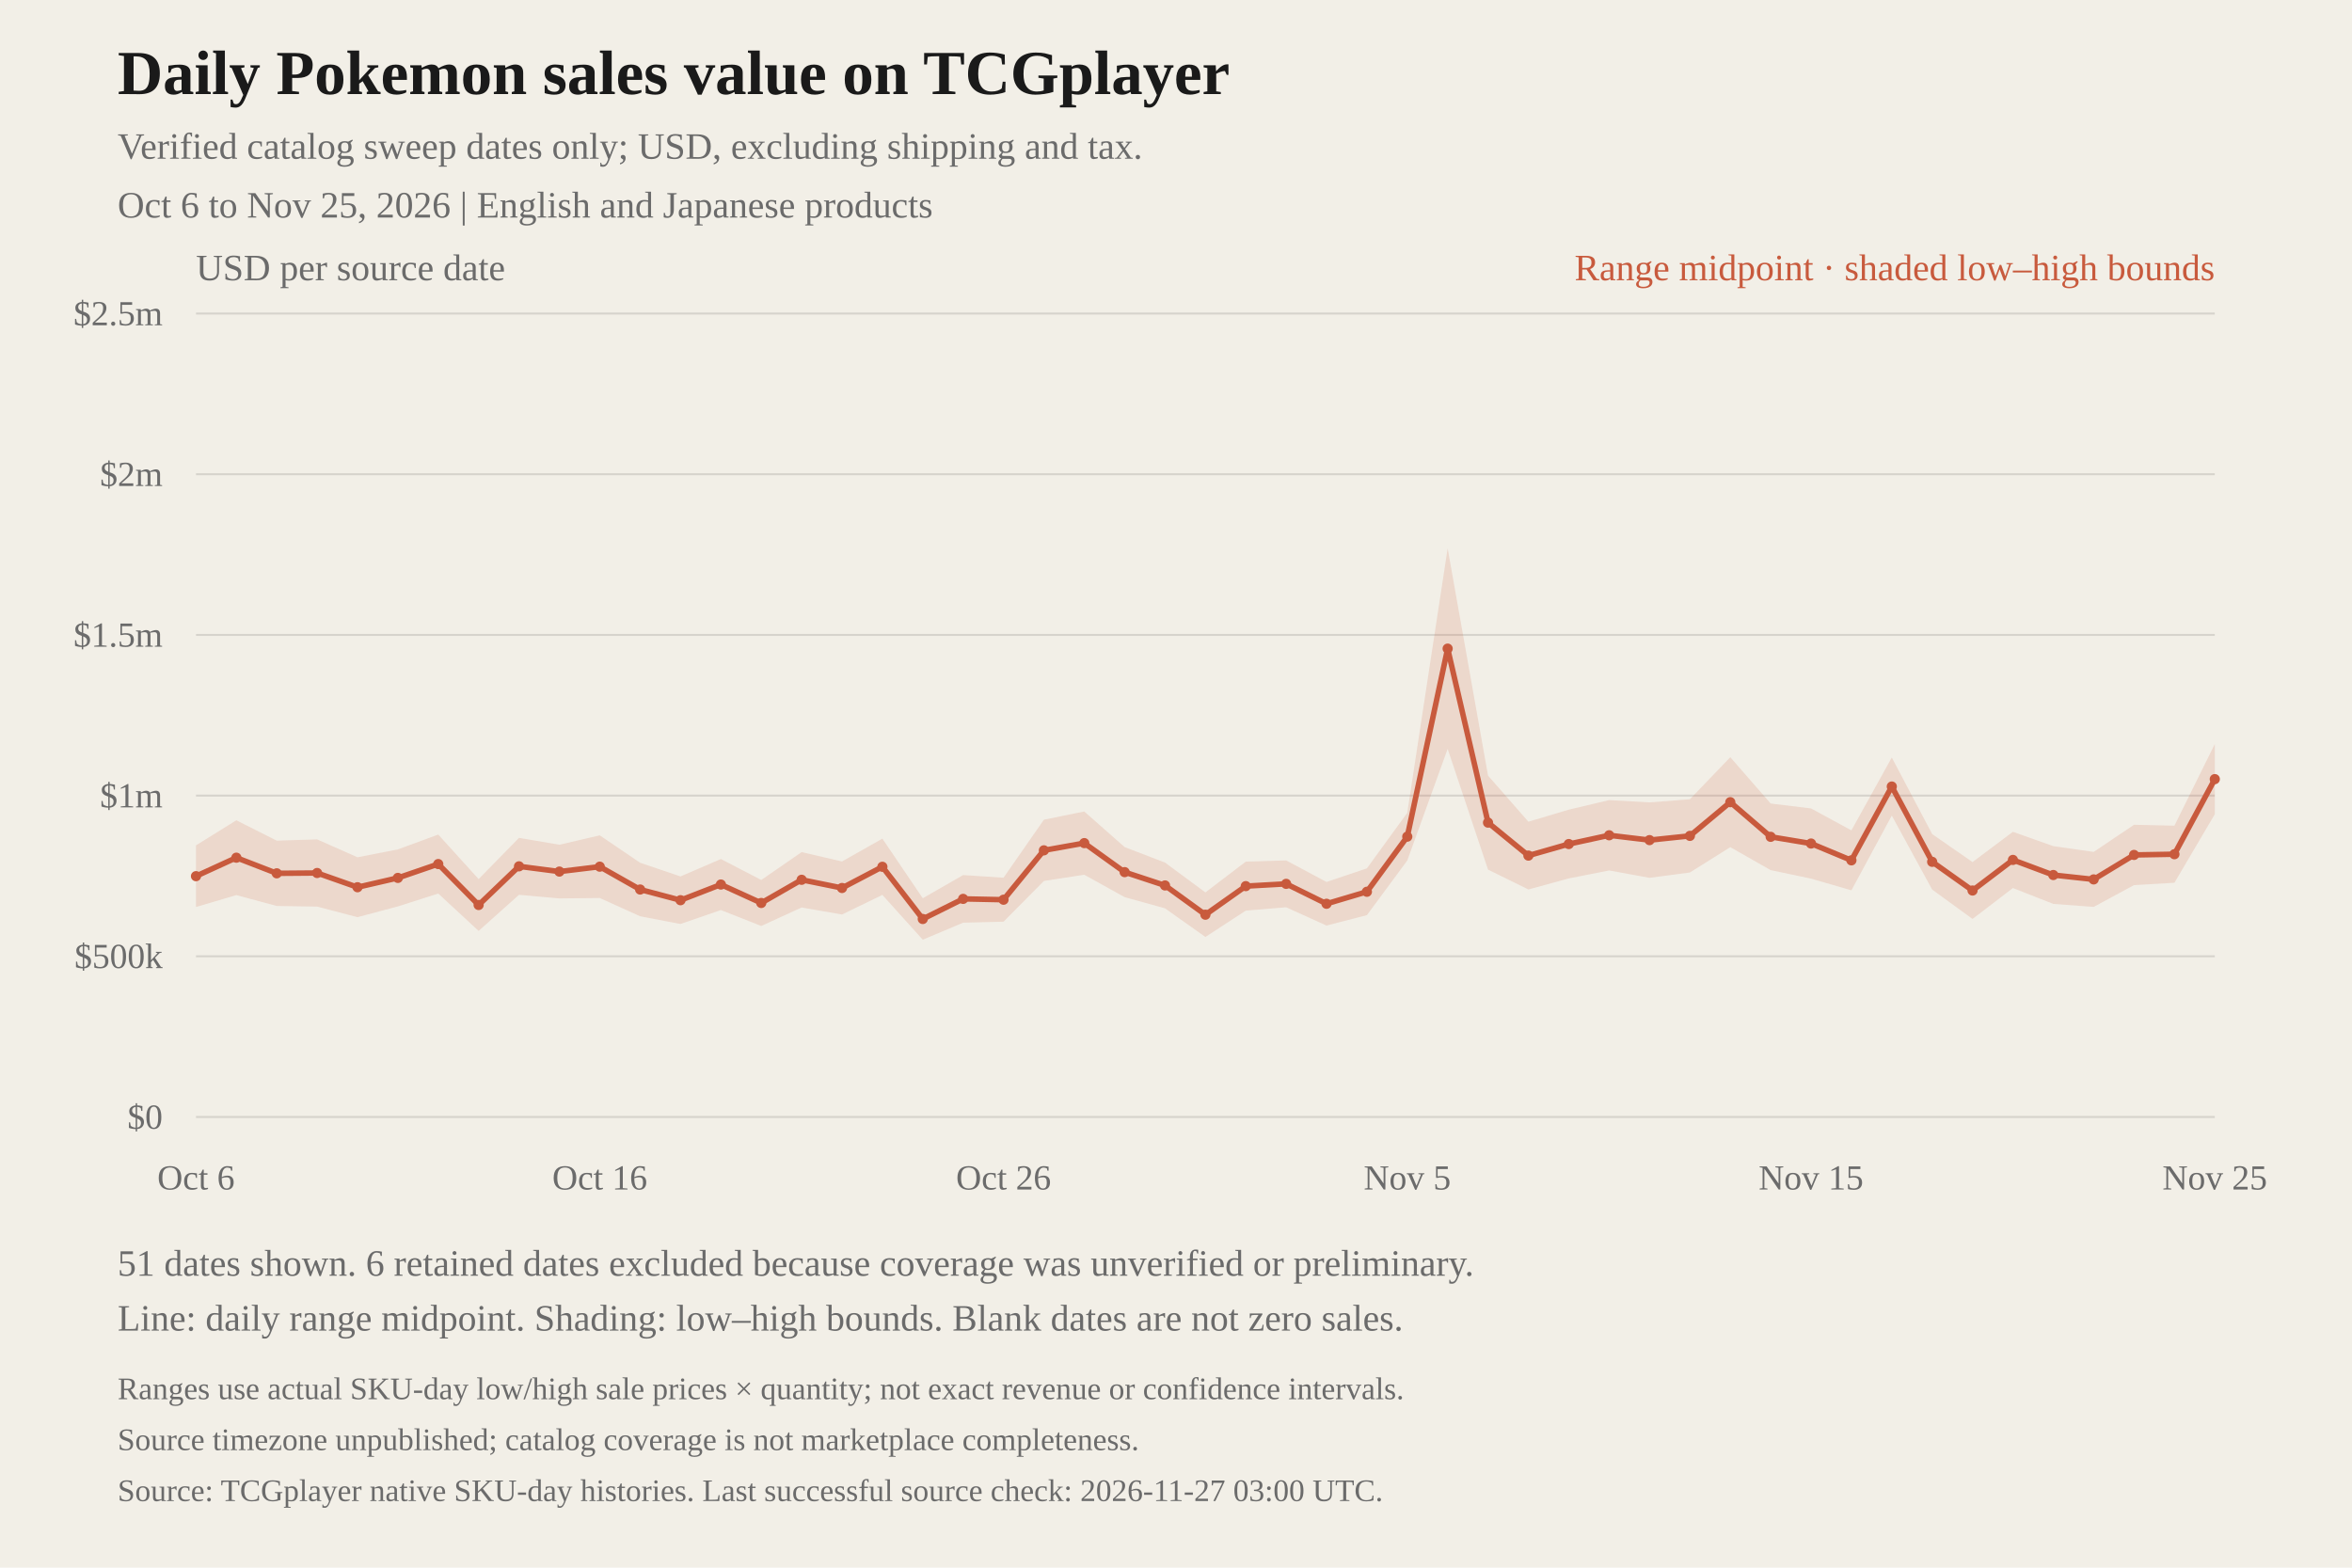
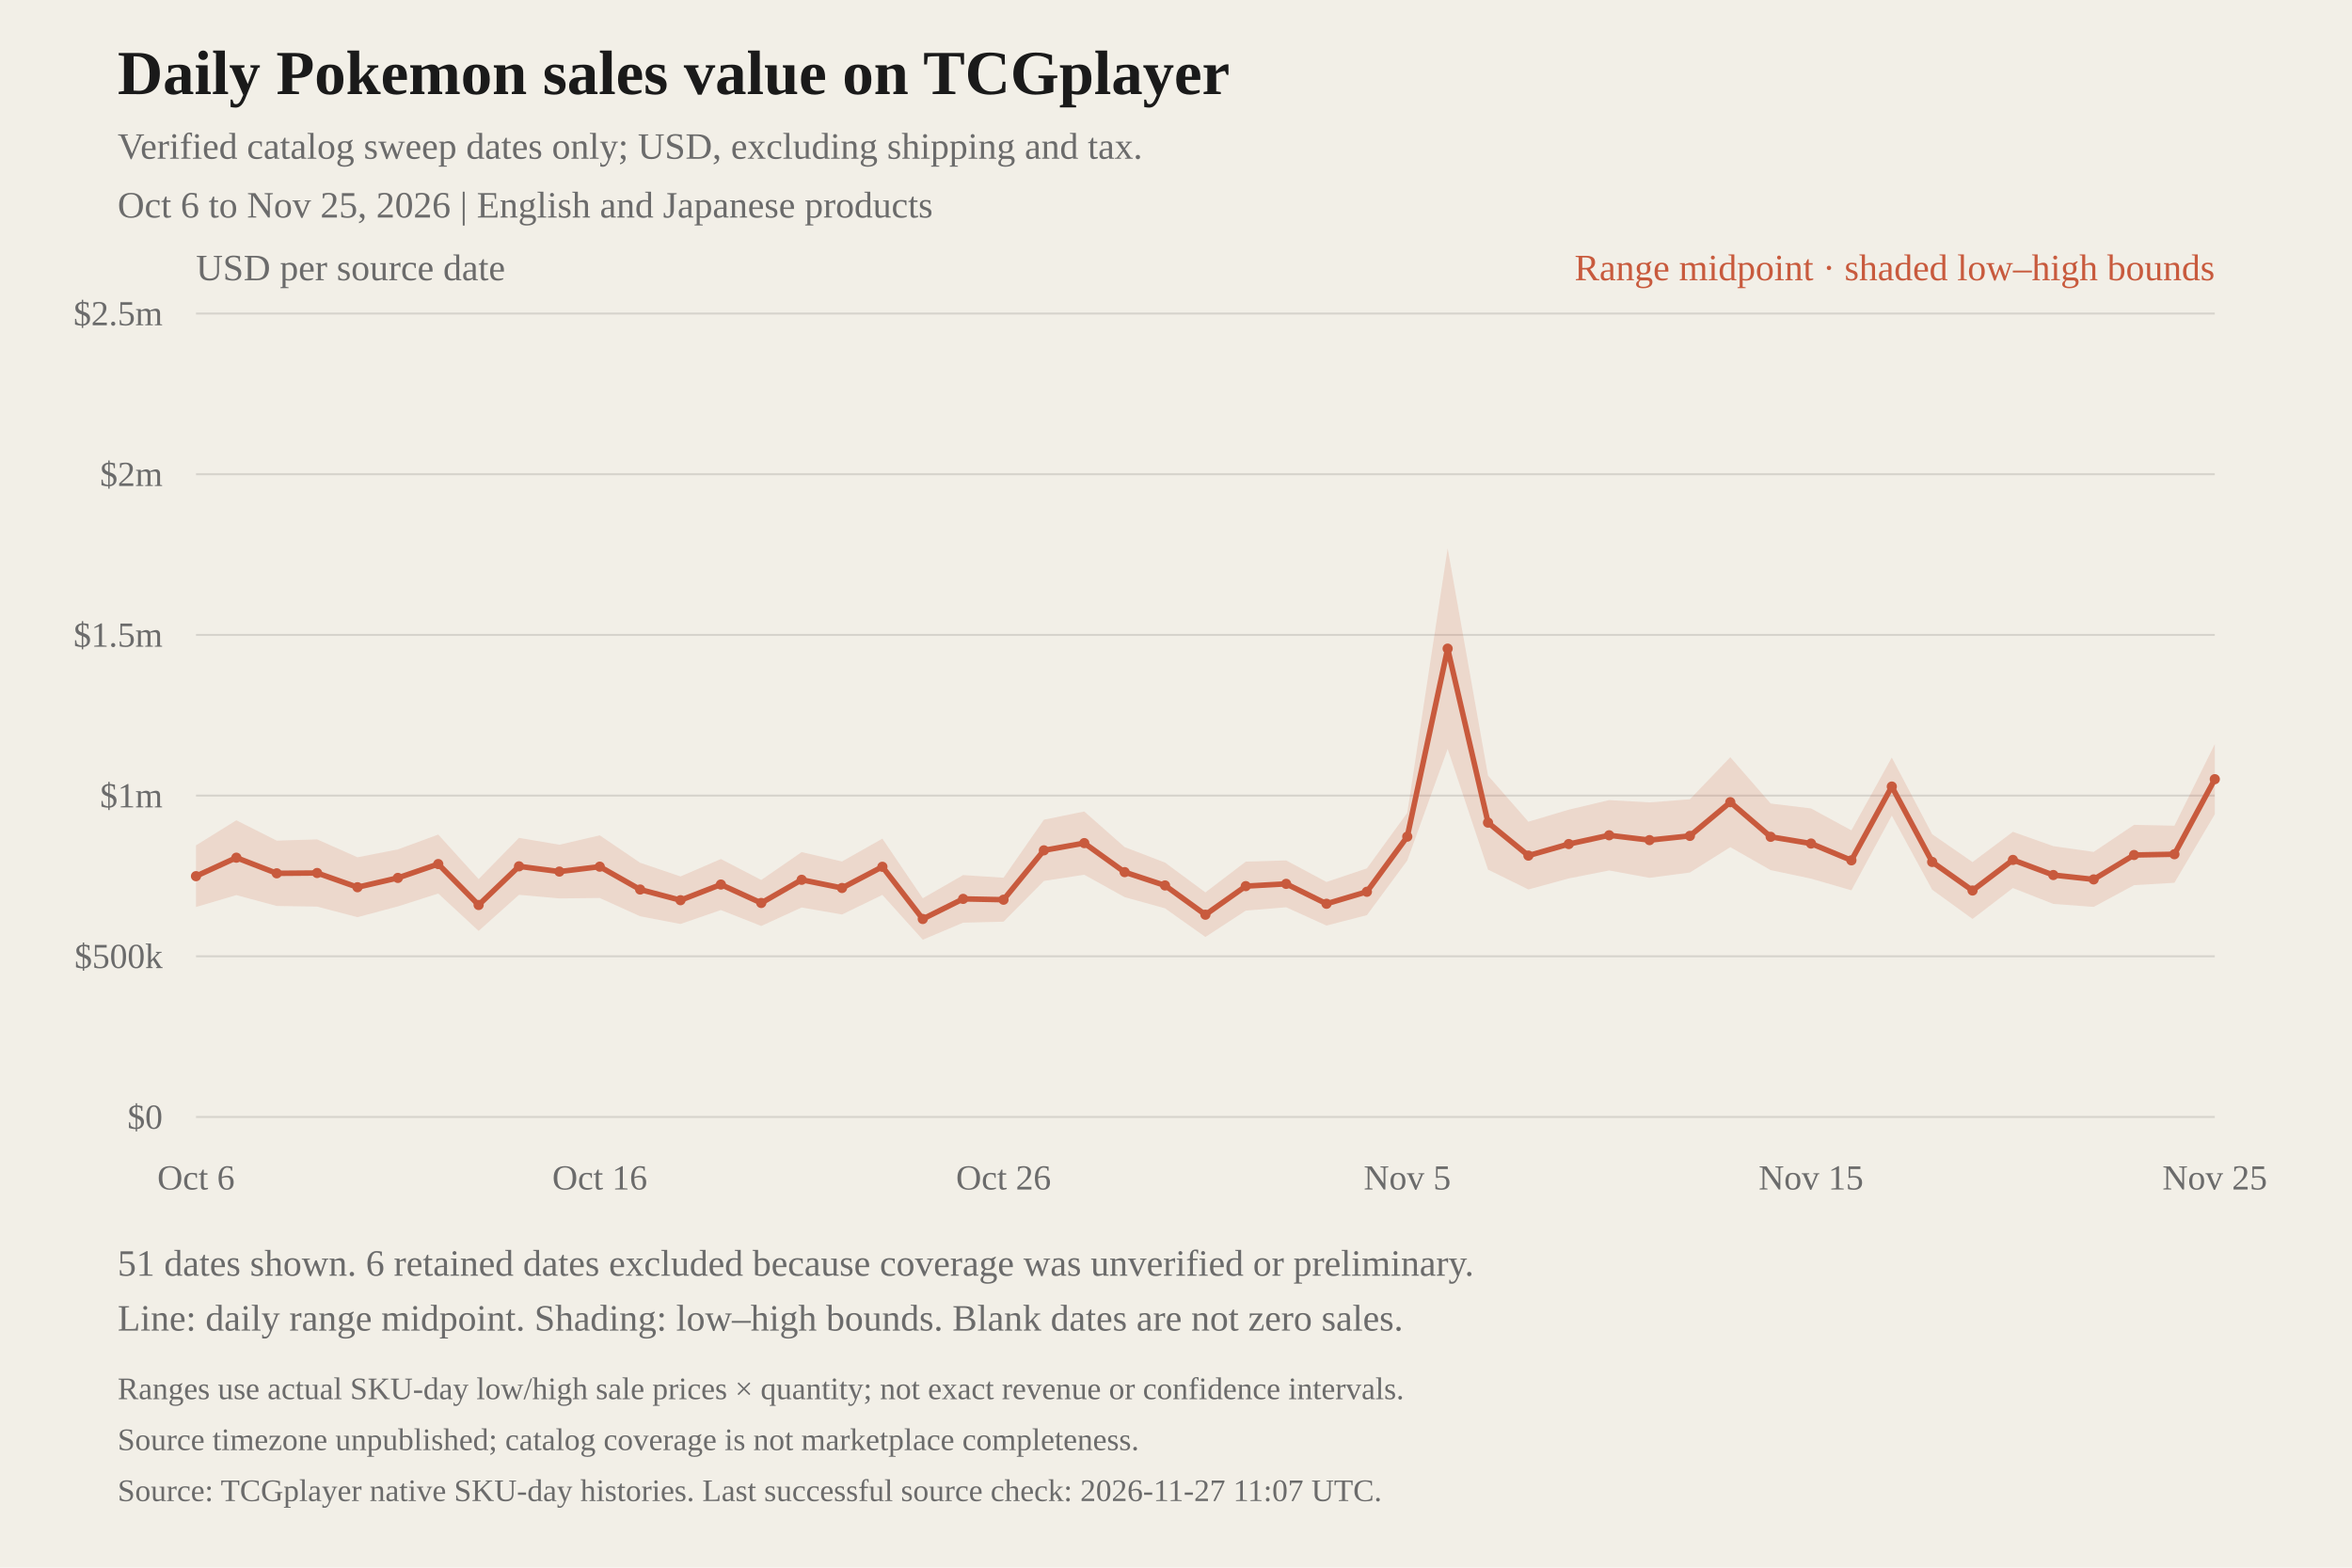
<svg xmlns="http://www.w3.org/2000/svg" width="1200" height="800" viewBox="0 0 1200 800" role="img" aria-labelledby="title description">
  <style>text{font-family:Georgia,"Liberation Serif","Times New Roman",serif;fill:#1A1A1A;font-size:19px}.title{font-size:32px;font-weight:600}.muted,.axis{fill:#6B6B6B}.axis{font-size:18px}.note{font-size:16px;fill:#6B6B6B}.grid{stroke:#D6D3CC;stroke-width:1}</style>
  <rect data-role="background" width="1200" height="800" fill="#F2EFE7" />
  <text x="60" y="48" class="title">Daily Pokemon sales value on TCGplayer</text>
  <text x="60" y="81" class="muted">Verified catalog sweep dates only; USD, excluding shipping and tax.</text>
  <text x="60" y="111" class="muted">Oct 6 to Nov 25, 2026 | English and Japanese products</text>
  <text x="100" y="143" class="muted">USD per source date</text>
  <text x="1130" y="143" text-anchor="end" style="fill:#C85A3D">Range midpoint · shaded low–high bounds</text>
  <path d="M100,570H1130" class="grid" />
  <text x="83" y="576" class="axis" text-anchor="end">$0</text>
  <path d="M100,488H1130" class="grid" />
  <text x="83" y="494" class="axis" text-anchor="end">$500k</text>
  <path d="M100,406H1130" class="grid" />
  <text x="83" y="412" class="axis" text-anchor="end">$1m</text>
  <path d="M100,324H1130" class="grid" />
  <text x="83" y="330" class="axis" text-anchor="end">$1.5m</text>
  <path d="M100,242H1130" class="grid" />
  <text x="83" y="248" class="axis" text-anchor="end">$2m</text>
  <path d="M100,160H1130" class="grid" />
  <text x="83" y="166" class="axis" text-anchor="end">$2.5m</text>
-   <polygon data-series="daily-band" points="100,431.395 120.6,418.596 141.2,428.993 161.8,428.347 182.4,437.483 203,433.454 223.6,425.889 244.2,448.6 264.8,427.569 285.4,431.071 306,426.287 326.6,440.279 347.2,447.253 367.8,438.369 388.4,449.058 409,434.841 429.6,439.616 450.2,427.977 470.8,458.392 491.4,446.556 512,447.917 532.6,418.306 553.2,414.107 573.8,432.286 594.4,440.174 615,455.404 635.6,439.707 656.2,439.082 676.8,450.078 697.4,443.133 718,414.771 738.6,279.853 759.2,395.811 779.8,419.328 800.4,413.18 821,408.299 841.6,409.47 862.2,407.866 882.8,386.41 903.4,410.042 924,412.55 944.6,423.742 965.2,386.558 985.8,425.635 1006.4,439.929 1027,424.484 1047.6,431.785 1068.2,434.742 1088.8,420.894 1109.4,421.344 1130,379.694 1130,415.498 1109.4,450.477 1088.8,451.666 1068.2,462.793 1047.6,461.265 1027,453.161 1006.4,468.944 985.8,453.951 965.2,416.196 944.6,454.333 924,448.359 903.4,444.023 882.8,432.302 862.2,445.235 841.6,447.96 821,444.197 800.4,448.263 779.8,453.902 759.2,443.762 738.6,382.145 718,439.117 697.4,467 676.8,472.316 656.2,462.985 635.6,464.692 615,478.144 594.4,463.525 573.8,457.813 553.2,446.38 532.6,449.56 512,470.34 491.4,470.849 470.8,479.541 450.2,456.674 429.6,466.671 409,463.09 388.4,472.524 367.8,464.4 347.2,471.512 326.6,467.575 306,458.248 285.4,458.461 264.8,456.626 244.2,475.046 223.6,455.971 203,462.546 182.4,468.031 161.8,462.639 141.2,462.325 120.6,456.767 100,462.839" fill="#C85A3D" fill-opacity="0.16" />
-   <polyline data-series="daily-midpoint" points="100,447.117 120.6,437.682 141.2,445.659 161.8,445.493 182.4,452.757 203,448 223.6,440.93 244.2,461.823 264.8,442.097 285.4,444.766 306,442.267 326.6,453.927 347.2,459.382 367.8,451.384 388.4,460.791 409,448.965 429.6,453.144 450.2,442.326 470.8,468.967 491.4,458.703 512,459.128 532.6,433.933 553.2,430.244 573.8,445.049 594.4,451.849 615,466.774 635.6,452.199 656.2,451.033 676.8,461.197 697.4,455.067 718,426.944 738.6,330.999 759.2,419.786 779.8,436.615 800.4,430.722 821,426.248 841.6,428.715 862.2,426.551 882.8,409.356 903.4,427.033 924,430.454 944.6,439.037 965.2,401.377 985.8,439.793 1006.4,454.437 1027,438.823 1047.6,446.525 1068.2,448.768 1088.8,436.28 1109.4,435.911 1130,397.596" fill="none" stroke="#C85A3D" stroke-width="2.8" stroke-linejoin="round" stroke-linecap="round" />
+   <polygon data-series="daily-band" points="100,431.395 120.6,418.596 141.2,428.993 161.8,428.347 182.4,437.483 203,433.454 223.6,425.889 244.2,448.6 264.8,427.569 285.4,431.071 306,426.287 326.6,440.279 347.2,447.253 367.8,438.369 388.4,449.058 409,434.841 429.6,439.616 450.2,427.977 470.8,458.392 491.4,446.556 512,447.917 532.6,418.306 553.2,414.107 573.8,432.286 594.4,440.174 615,455.404 635.6,439.707 656.2,439.082 676.8,450.078 697.4,443.134 718,414.771 738.6,279.854 759.2,395.813 779.8,419.33 800.4,413.18 821,408.299 841.6,409.47 862.2,407.875 882.8,386.41 903.4,410.042 924,412.55 944.6,423.742 965.2,386.569 985.8,425.7 1006.4,439.929 1027,424.487 1047.6,431.791 1068.2,434.743 1088.8,420.928 1109.4,421.352 1130,379.724 1130,415.528 1109.4,450.483 1088.8,451.701 1068.2,462.794 1047.6,461.27 1027,453.163 1006.4,468.944 985.8,454.016 965.2,416.206 944.6,454.333 924,448.359 903.4,444.023 882.8,432.302 862.2,445.245 841.6,447.96 821,444.197 800.4,448.263 779.8,453.903 759.2,443.764 738.6,382.146 718,439.117 697.4,467.001 676.8,472.316 656.2,462.986 635.6,464.692 615,478.144 594.4,463.525 573.8,457.813 553.2,446.38 532.6,449.56 512,470.34 491.4,470.849 470.8,479.541 450.2,456.674 429.6,466.671 409,463.09 388.4,472.524 367.8,464.4 347.2,471.512 326.6,467.575 306,458.248 285.4,458.461 264.8,456.626 244.2,475.046 223.6,455.971 203,462.546 182.4,468.031 161.8,462.639 141.2,462.325 120.6,456.767 100,462.839" fill="#C85A3D" fill-opacity="0.16" />
+   <polyline data-series="daily-midpoint" points="100,447.117 120.6,437.682 141.2,445.659 161.8,445.493 182.4,452.757 203,448 223.6,440.93 244.2,461.823 264.8,442.097 285.4,444.766 306,442.267 326.6,453.927 347.2,459.382 367.8,451.384 388.4,460.791 409,448.965 429.6,453.144 450.2,442.326 470.8,468.967 491.4,458.703 512,459.128 532.6,433.933 553.2,430.244 573.8,445.049 594.4,451.85 615,466.774 635.6,452.199 656.2,451.034 676.8,461.197 697.4,455.067 718,426.944 738.6,331 759.2,419.789 779.8,436.616 800.4,430.722 821,426.248 841.6,428.715 862.2,426.56 882.8,409.356 903.4,427.033 924,430.455 944.6,439.037 965.2,401.388 985.8,439.858 1006.4,454.437 1027,438.825 1047.6,446.53 1068.2,448.768 1088.8,436.315 1109.4,435.917 1130,397.626" fill="none" stroke="#C85A3D" stroke-width="2.8" stroke-linejoin="round" stroke-linecap="round" />
  <circle data-series="daily-observation" cx="100" cy="447.117" r="2.6" fill="#C85A3D" />
  <circle data-series="daily-observation" cx="120.6" cy="437.682" r="2.6" fill="#C85A3D" />
  <circle data-series="daily-observation" cx="141.2" cy="445.659" r="2.6" fill="#C85A3D" />
  <circle data-series="daily-observation" cx="161.8" cy="445.493" r="2.6" fill="#C85A3D" />
  <circle data-series="daily-observation" cx="182.4" cy="452.757" r="2.6" fill="#C85A3D" />
  <circle data-series="daily-observation" cx="203" cy="448" r="2.6" fill="#C85A3D" />
  <circle data-series="daily-observation" cx="223.6" cy="440.93" r="2.6" fill="#C85A3D" />
  <circle data-series="daily-observation" cx="244.2" cy="461.823" r="2.6" fill="#C85A3D" />
  <circle data-series="daily-observation" cx="264.8" cy="442.097" r="2.6" fill="#C85A3D" />
  <circle data-series="daily-observation" cx="285.4" cy="444.766" r="2.6" fill="#C85A3D" />
  <circle data-series="daily-observation" cx="306" cy="442.267" r="2.6" fill="#C85A3D" />
  <circle data-series="daily-observation" cx="326.6" cy="453.927" r="2.6" fill="#C85A3D" />
  <circle data-series="daily-observation" cx="347.2" cy="459.382" r="2.6" fill="#C85A3D" />
  <circle data-series="daily-observation" cx="367.8" cy="451.384" r="2.6" fill="#C85A3D" />
  <circle data-series="daily-observation" cx="388.4" cy="460.791" r="2.6" fill="#C85A3D" />
  <circle data-series="daily-observation" cx="409" cy="448.965" r="2.6" fill="#C85A3D" />
  <circle data-series="daily-observation" cx="429.6" cy="453.144" r="2.6" fill="#C85A3D" />
  <circle data-series="daily-observation" cx="450.2" cy="442.326" r="2.6" fill="#C85A3D" />
  <circle data-series="daily-observation" cx="470.8" cy="468.967" r="2.6" fill="#C85A3D" />
  <circle data-series="daily-observation" cx="491.4" cy="458.703" r="2.6" fill="#C85A3D" />
  <circle data-series="daily-observation" cx="512" cy="459.128" r="2.6" fill="#C85A3D" />
  <circle data-series="daily-observation" cx="532.6" cy="433.933" r="2.6" fill="#C85A3D" />
  <circle data-series="daily-observation" cx="553.2" cy="430.244" r="2.6" fill="#C85A3D" />
  <circle data-series="daily-observation" cx="573.8" cy="445.049" r="2.6" fill="#C85A3D" />
-   <circle data-series="daily-observation" cx="594.4" cy="451.849" r="2.6" fill="#C85A3D" />
+   <circle data-series="daily-observation" cx="594.4" cy="451.85" r="2.6" fill="#C85A3D" />
  <circle data-series="daily-observation" cx="615" cy="466.774" r="2.6" fill="#C85A3D" />
  <circle data-series="daily-observation" cx="635.6" cy="452.199" r="2.6" fill="#C85A3D" />
-   <circle data-series="daily-observation" cx="656.2" cy="451.033" r="2.6" fill="#C85A3D" />
+   <circle data-series="daily-observation" cx="656.2" cy="451.034" r="2.6" fill="#C85A3D" />
  <circle data-series="daily-observation" cx="676.8" cy="461.197" r="2.6" fill="#C85A3D" />
  <circle data-series="daily-observation" cx="697.4" cy="455.067" r="2.6" fill="#C85A3D" />
  <circle data-series="daily-observation" cx="718" cy="426.944" r="2.6" fill="#C85A3D" />
-   <circle data-series="daily-observation" cx="738.6" cy="330.999" r="2.6" fill="#C85A3D" />
-   <circle data-series="daily-observation" cx="759.2" cy="419.786" r="2.6" fill="#C85A3D" />
-   <circle data-series="daily-observation" cx="779.8" cy="436.615" r="2.6" fill="#C85A3D" />
+   <circle data-series="daily-observation" cx="738.6" cy="331" r="2.6" fill="#C85A3D" />
+   <circle data-series="daily-observation" cx="759.2" cy="419.789" r="2.6" fill="#C85A3D" />
+   <circle data-series="daily-observation" cx="779.8" cy="436.616" r="2.6" fill="#C85A3D" />
  <circle data-series="daily-observation" cx="800.4" cy="430.722" r="2.6" fill="#C85A3D" />
  <circle data-series="daily-observation" cx="821" cy="426.248" r="2.6" fill="#C85A3D" />
  <circle data-series="daily-observation" cx="841.6" cy="428.715" r="2.6" fill="#C85A3D" />
-   <circle data-series="daily-observation" cx="862.2" cy="426.551" r="2.6" fill="#C85A3D" />
+   <circle data-series="daily-observation" cx="862.2" cy="426.56" r="2.6" fill="#C85A3D" />
  <circle data-series="daily-observation" cx="882.8" cy="409.356" r="2.6" fill="#C85A3D" />
  <circle data-series="daily-observation" cx="903.4" cy="427.033" r="2.6" fill="#C85A3D" />
-   <circle data-series="daily-observation" cx="924" cy="430.454" r="2.6" fill="#C85A3D" />
+   <circle data-series="daily-observation" cx="924" cy="430.455" r="2.6" fill="#C85A3D" />
  <circle data-series="daily-observation" cx="944.6" cy="439.037" r="2.6" fill="#C85A3D" />
-   <circle data-series="daily-observation" cx="965.2" cy="401.377" r="2.6" fill="#C85A3D" />
-   <circle data-series="daily-observation" cx="985.8" cy="439.793" r="2.6" fill="#C85A3D" />
+   <circle data-series="daily-observation" cx="965.2" cy="401.388" r="2.6" fill="#C85A3D" />
+   <circle data-series="daily-observation" cx="985.8" cy="439.858" r="2.6" fill="#C85A3D" />
  <circle data-series="daily-observation" cx="1006.4" cy="454.437" r="2.6" fill="#C85A3D" />
-   <circle data-series="daily-observation" cx="1027" cy="438.823" r="2.6" fill="#C85A3D" />
-   <circle data-series="daily-observation" cx="1047.6" cy="446.525" r="2.6" fill="#C85A3D" />
+   <circle data-series="daily-observation" cx="1027" cy="438.825" r="2.6" fill="#C85A3D" />
+   <circle data-series="daily-observation" cx="1047.6" cy="446.53" r="2.6" fill="#C85A3D" />
  <circle data-series="daily-observation" cx="1068.2" cy="448.768" r="2.6" fill="#C85A3D" />
-   <circle data-series="daily-observation" cx="1088.8" cy="436.28" r="2.6" fill="#C85A3D" />
-   <circle data-series="daily-observation" cx="1109.4" cy="435.911" r="2.6" fill="#C85A3D" />
-   <circle data-series="daily-observation" cx="1130" cy="397.596" r="2.6" fill="#C85A3D" />
+   <circle data-series="daily-observation" cx="1088.8" cy="436.315" r="2.6" fill="#C85A3D" />
+   <circle data-series="daily-observation" cx="1109.4" cy="435.917" r="2.6" fill="#C85A3D" />
+   <circle data-series="daily-observation" cx="1130" cy="397.626" r="2.6" fill="#C85A3D" />
  <text x="100" y="607" class="axis" text-anchor="middle">Oct 6</text>
  <text x="306" y="607" class="axis" text-anchor="middle">Oct 16</text>
  <text x="512" y="607" class="axis" text-anchor="middle">Oct 26</text>
  <text x="718" y="607" class="axis" text-anchor="middle">Nov 5</text>
  <text x="924" y="607" class="axis" text-anchor="middle">Nov 15</text>
  <text x="1130" y="607" class="axis" text-anchor="middle">Nov 25</text>
  <text x="60" y="651" class="muted">51 dates shown. 6 retained dates excluded because coverage was unverified or preliminary.</text>
  <text x="60" y="679" class="muted">Line: daily range midpoint. Shading: low–high bounds. Blank dates are not zero sales.</text>
  <text x="60" y="714" class="note">Ranges use actual SKU-day low/high sale prices × quantity; not exact revenue or confidence intervals.</text>
  <text x="60" y="740" class="note">Source timezone unpublished; catalog coverage is not marketplace completeness.</text>
-   <text x="60" y="766" class="note">Source: TCGplayer native SKU-day histories. Last successful source check: 2026-11-27 03:00 UTC.</text>
+   <text x="60" y="766" class="note">Source: TCGplayer native SKU-day histories. Last successful source check: 2026-11-27 11:07 UTC.</text>
</svg>
